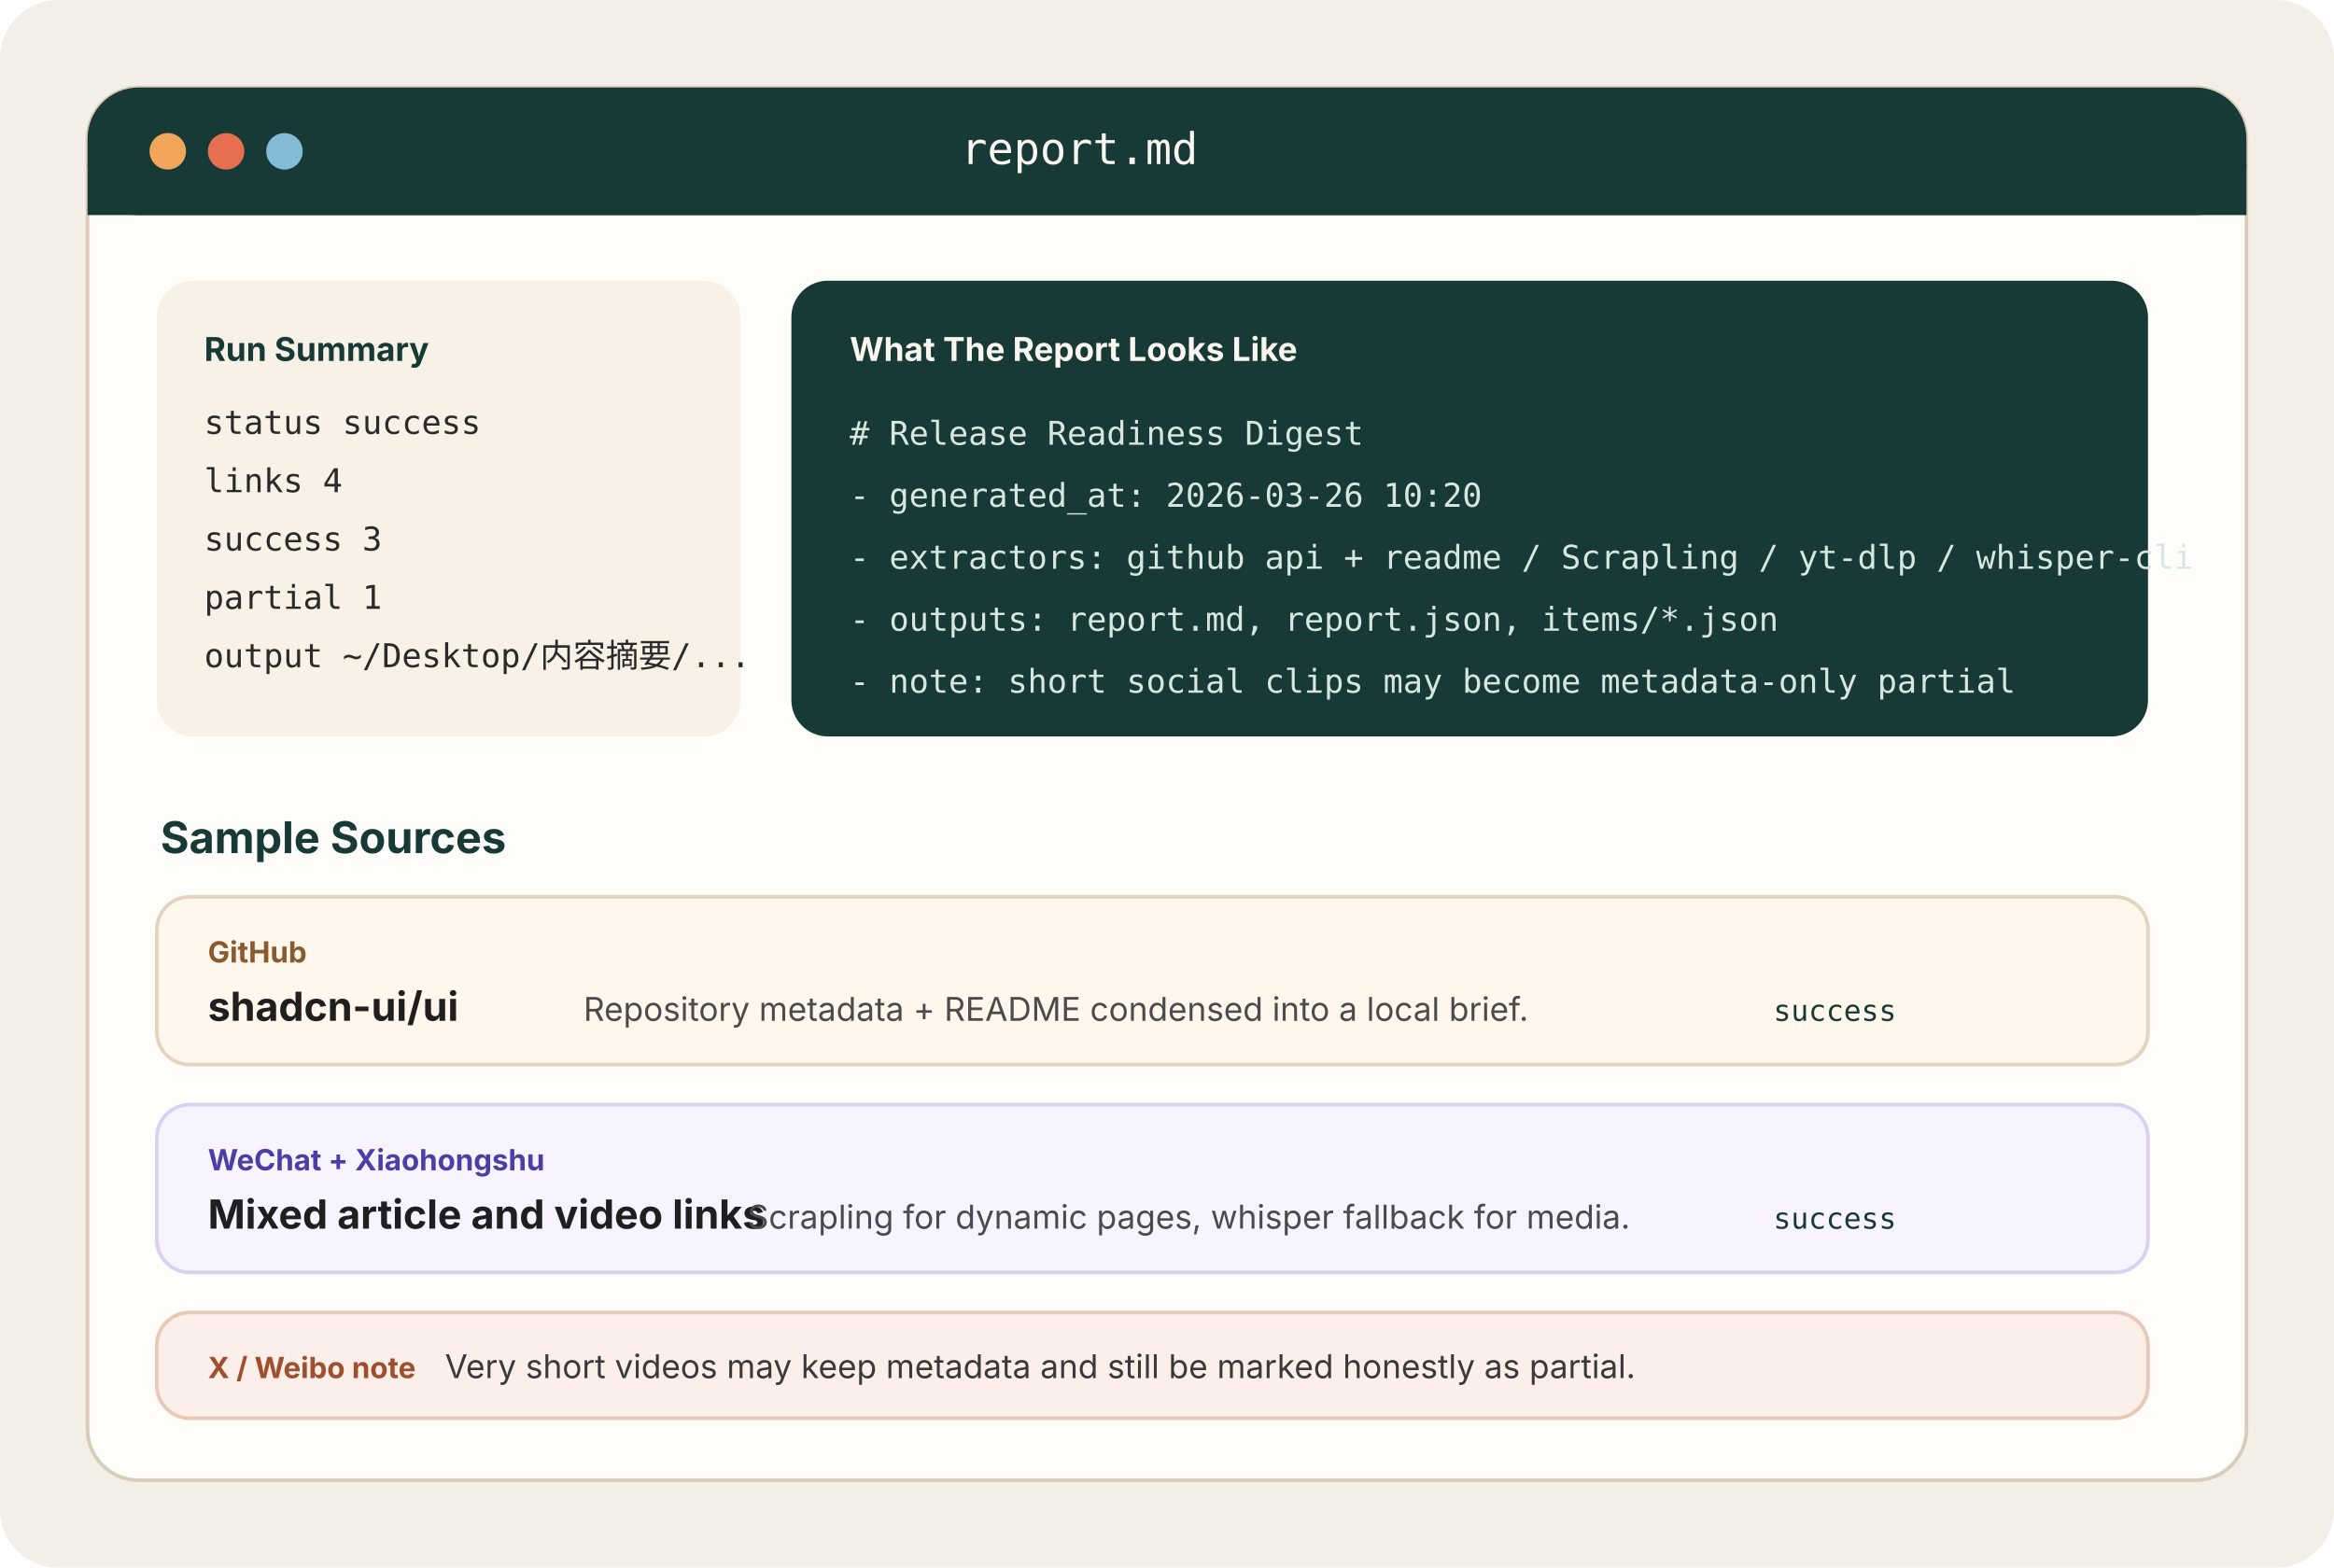
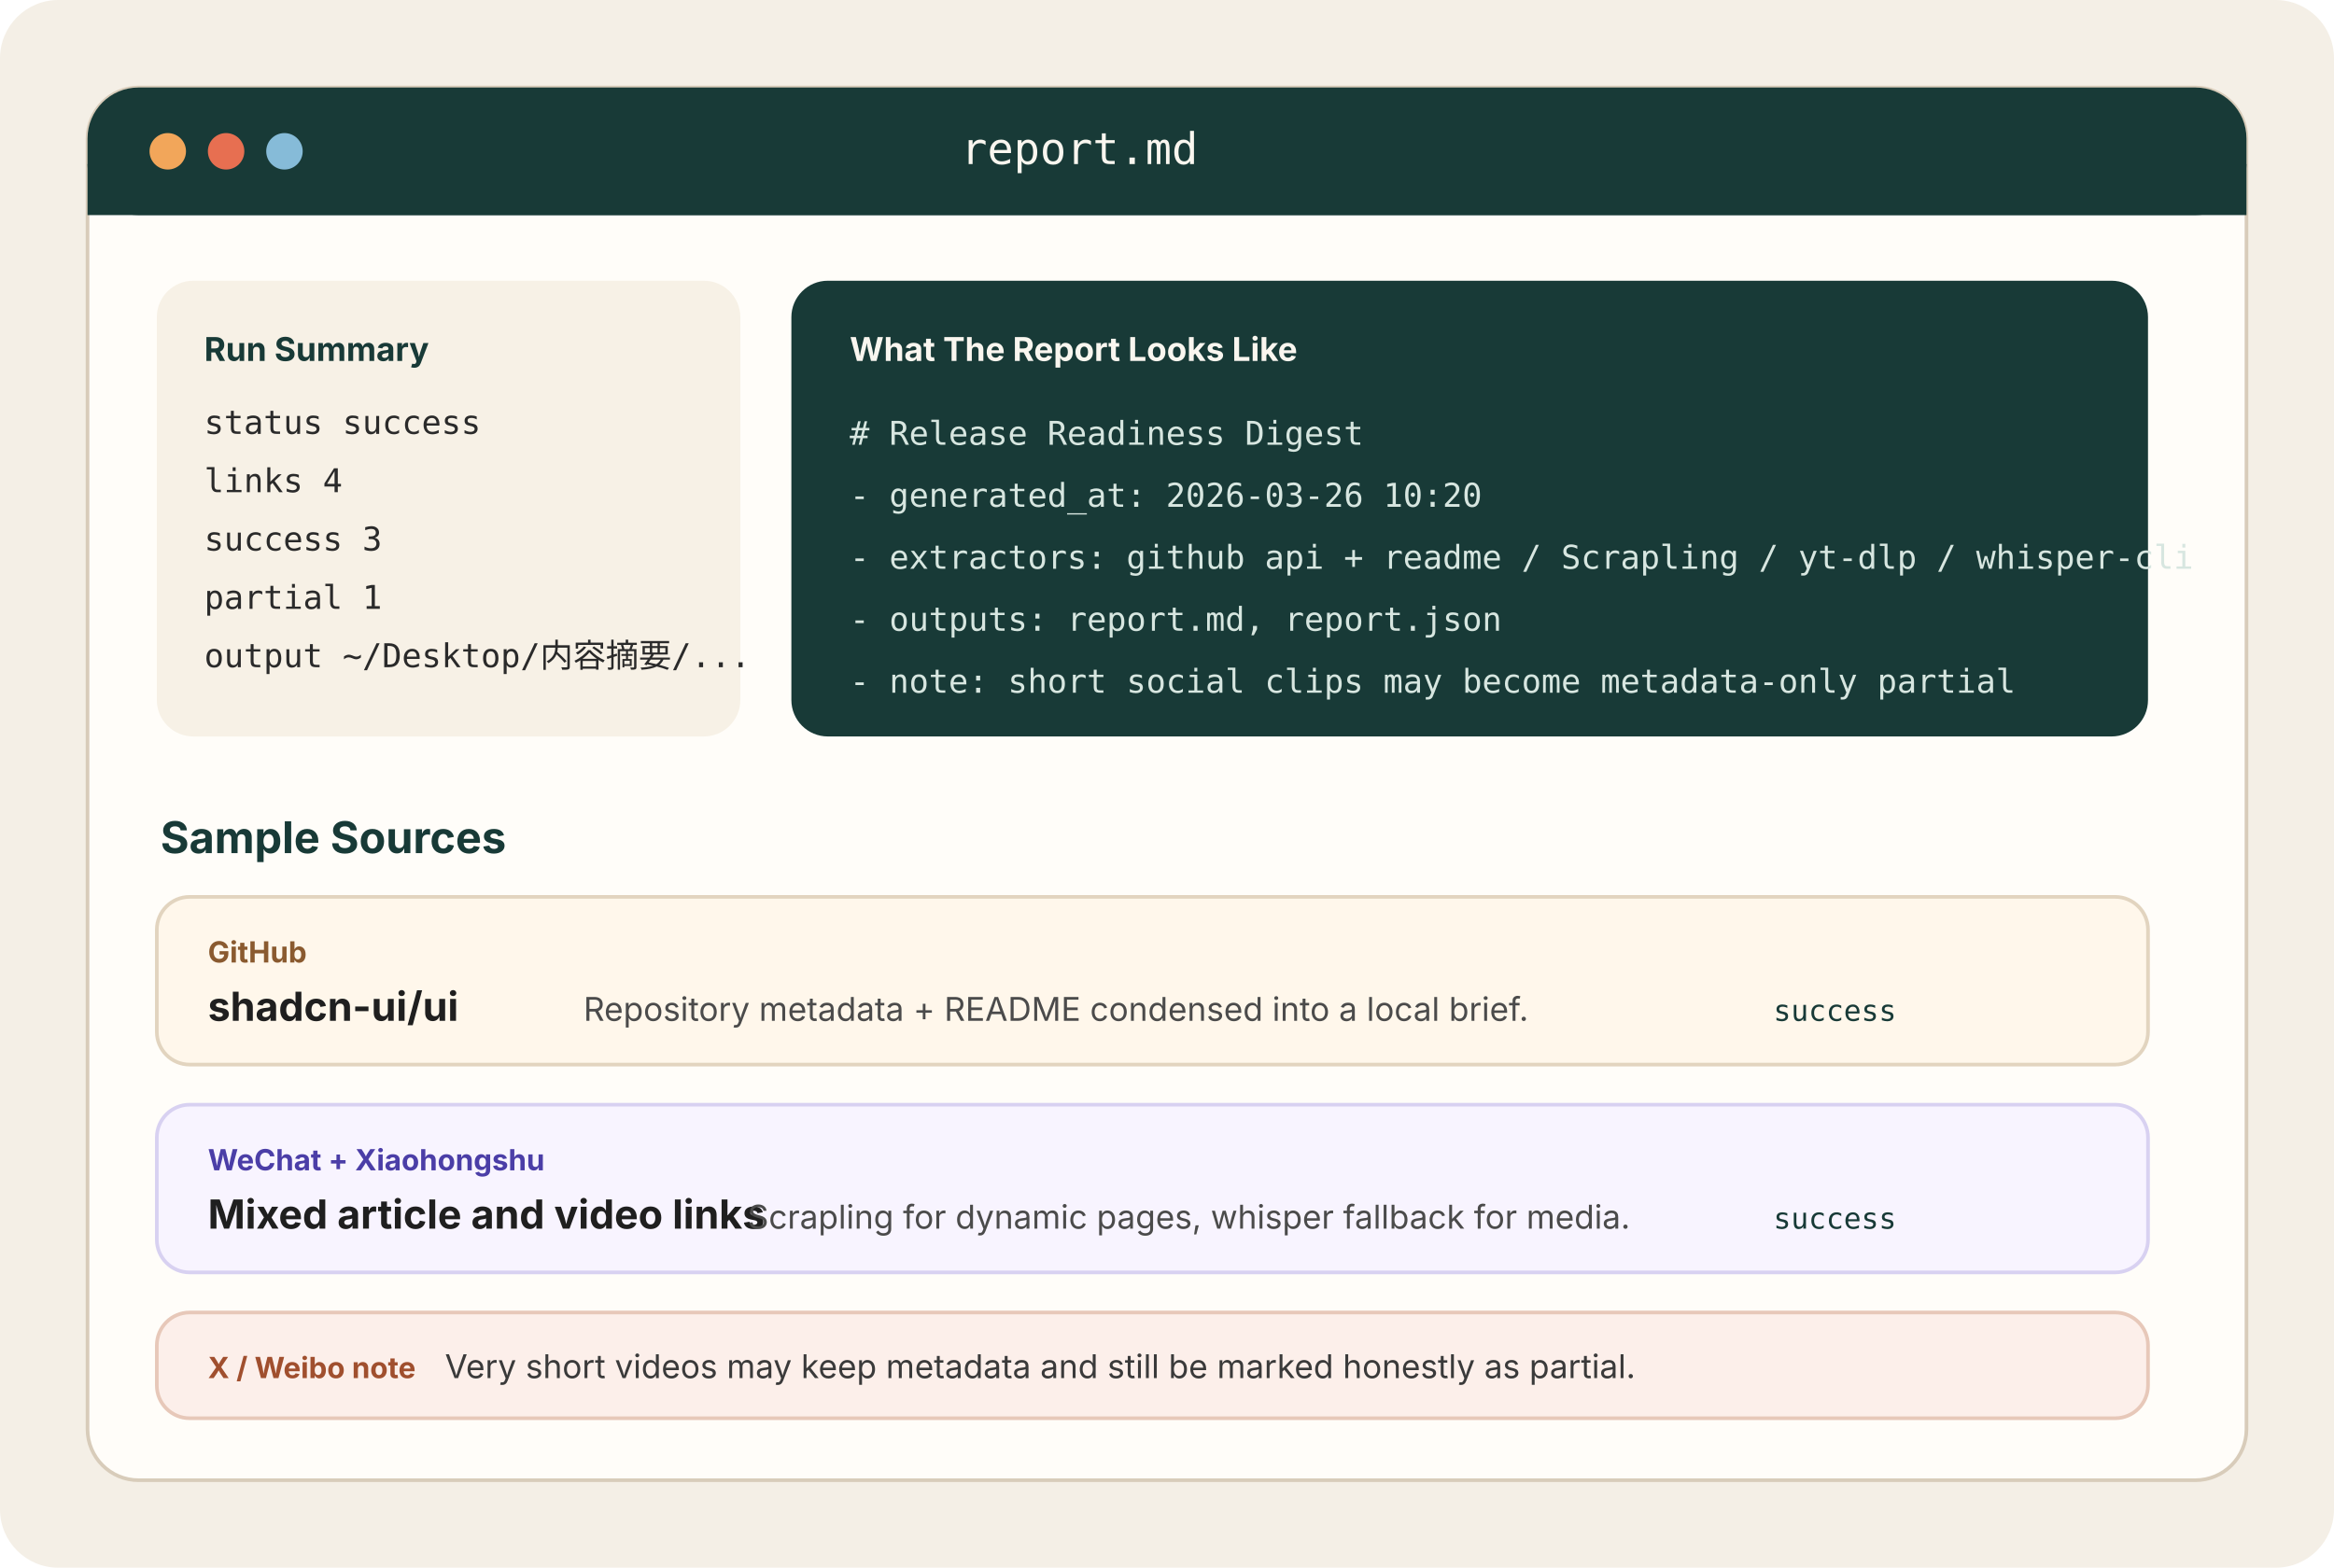
<svg xmlns="http://www.w3.org/2000/svg" width="1280" height="860" viewBox="0 0 1280 860" fill="none">
  <rect width="1280" height="860" rx="32" fill="#F4EFE6" />
  <rect x="48" y="48" width="1184" height="764" rx="28" fill="#FFFDF9" stroke="#D8CCBA" stroke-width="2" />
  <rect x="48" y="48" width="1184" height="70" rx="28" fill="#183A37" />
  <rect x="48" y="90" width="1184" height="28" fill="#183A37" />
  <circle cx="92" cy="83" r="10" fill="#F2A65A" />
  <circle cx="124" cy="83" r="10" fill="#E76F51" />
  <circle cx="156" cy="83" r="10" fill="#86BBD8" />
  <text x="592" y="90" fill="#F9F6EF" font-family="SFMono-Regular, Menlo, Consolas, monospace" font-size="24" text-anchor="middle">report.md</text>
  <rect x="86" y="154" width="320" height="250" rx="20" fill="#F7F1E6" />
  <text x="112" y="198" fill="#183A37" font-family="Inter, Segoe UI, sans-serif" font-size="18" font-weight="700">Run Summary</text>
  <text x="112" y="238" fill="#2A2A2A" font-family="SFMono-Regular, Menlo, Consolas, monospace" font-size="18">status       success</text>
  <text x="112" y="270" fill="#2A2A2A" font-family="SFMono-Regular, Menlo, Consolas, monospace" font-size="18">links        4</text>
  <text x="112" y="302" fill="#2A2A2A" font-family="SFMono-Regular, Menlo, Consolas, monospace" font-size="18">success      3</text>
  <text x="112" y="334" fill="#2A2A2A" font-family="SFMono-Regular, Menlo, Consolas, monospace" font-size="18">partial      1</text>
  <text x="112" y="366" fill="#2A2A2A" font-family="SFMono-Regular, Menlo, Consolas, monospace" font-size="18">output       ~/Desktop/内容摘要/...</text>
  <rect x="434" y="154" width="744" height="250" rx="20" fill="#183A37" />
  <text x="466" y="198" fill="#F9F6EF" font-family="Inter, Segoe UI, sans-serif" font-size="18" font-weight="700">What The Report Looks Like</text>
  <text x="466" y="244" fill="#D7E6E0" font-family="SFMono-Regular, Menlo, Consolas, monospace" font-size="18"># Release Readiness Digest</text>
  <text x="466" y="278" fill="#D7E6E0" font-family="SFMono-Regular, Menlo, Consolas, monospace" font-size="18">- generated_at: 2026-03-26 10:20</text>
  <text x="466" y="312" fill="#D7E6E0" font-family="SFMono-Regular, Menlo, Consolas, monospace" font-size="18">- extractors: github api + readme / Scrapling / yt-dlp / whisper-cli</text>
-   <text x="466" y="346" fill="#D7E6E0" font-family="SFMono-Regular, Menlo, Consolas, monospace" font-size="18">- outputs: report.md, report.json, items/*.json</text>
+   <text x="466" y="346" fill="#D7E6E0" font-family="SFMono-Regular, Menlo, Consolas, monospace" font-size="18">- outputs: report.md, report.json</text>
  <text x="466" y="380" fill="#D7E6E0" font-family="SFMono-Regular, Menlo, Consolas, monospace" font-size="18">- note: short social clips may become metadata-only partial</text>
  <text x="88" y="468" fill="#183A37" font-family="Inter, Segoe UI, sans-serif" font-size="24" font-weight="700">Sample Sources</text>
  <rect x="86" y="492" width="1092" height="92" rx="18" fill="#FFF7EB" stroke="#E2D4BF" stroke-width="2" />
  <text x="114" y="528" fill="#8A5A2F" font-family="Inter, Segoe UI, sans-serif" font-size="16" font-weight="700">GitHub</text>
  <text x="114" y="560" fill="#1F1F1F" font-family="Inter, Segoe UI, sans-serif" font-size="22" font-weight="700">shadcn-ui/ui</text>
  <text x="320" y="560" fill="#4B4B4B" font-family="Inter, Segoe UI, sans-serif" font-size="18">Repository metadata + README condensed into a local brief.</text>
  <text x="1040" y="560" fill="#183A37" font-family="SFMono-Regular, Menlo, Consolas, monospace" font-size="16" text-anchor="end">success</text>
  <rect x="86" y="606" width="1092" height="92" rx="18" fill="#F8F4FF" stroke="#D8D1F1" stroke-width="2" />
  <text x="114" y="642" fill="#4B3EA7" font-family="Inter, Segoe UI, sans-serif" font-size="16" font-weight="700">WeChat + Xiaohongshu</text>
  <text x="114" y="674" fill="#1F1F1F" font-family="Inter, Segoe UI, sans-serif" font-size="22" font-weight="700">Mixed article and video links</text>
  <text x="410" y="674" fill="#4B4B4B" font-family="Inter, Segoe UI, sans-serif" font-size="18">Scrapling for dynamic pages, whisper fallback for media.</text>
  <text x="1040" y="674" fill="#183A37" font-family="SFMono-Regular, Menlo, Consolas, monospace" font-size="16" text-anchor="end">success</text>
  <rect x="86" y="720" width="1092" height="58" rx="18" fill="#FCEFEA" stroke="#E7C8B9" stroke-width="2" />
  <text x="114" y="756" fill="#A04F2E" font-family="Inter, Segoe UI, sans-serif" font-size="16" font-weight="700">X / Weibo note</text>
  <text x="244" y="756" fill="#3A3A3A" font-family="Inter, Segoe UI, sans-serif" font-size="18">Very short videos may keep metadata and still be marked honestly as partial.</text>
</svg>
